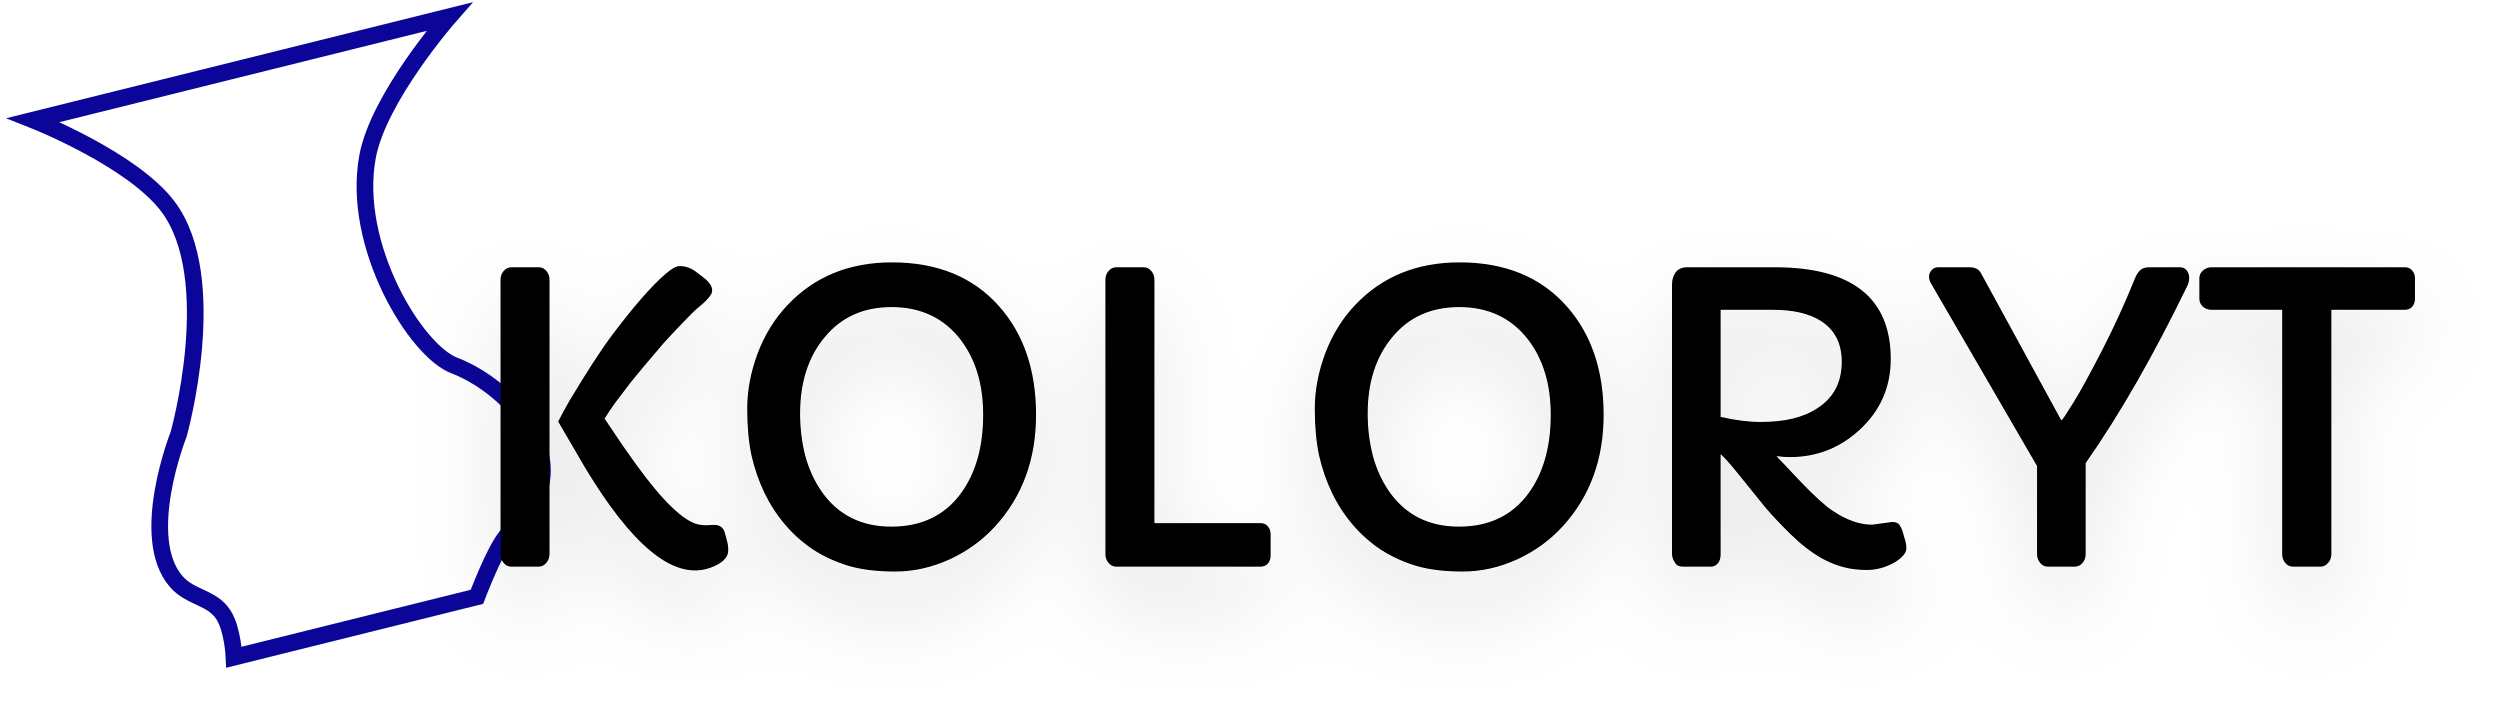
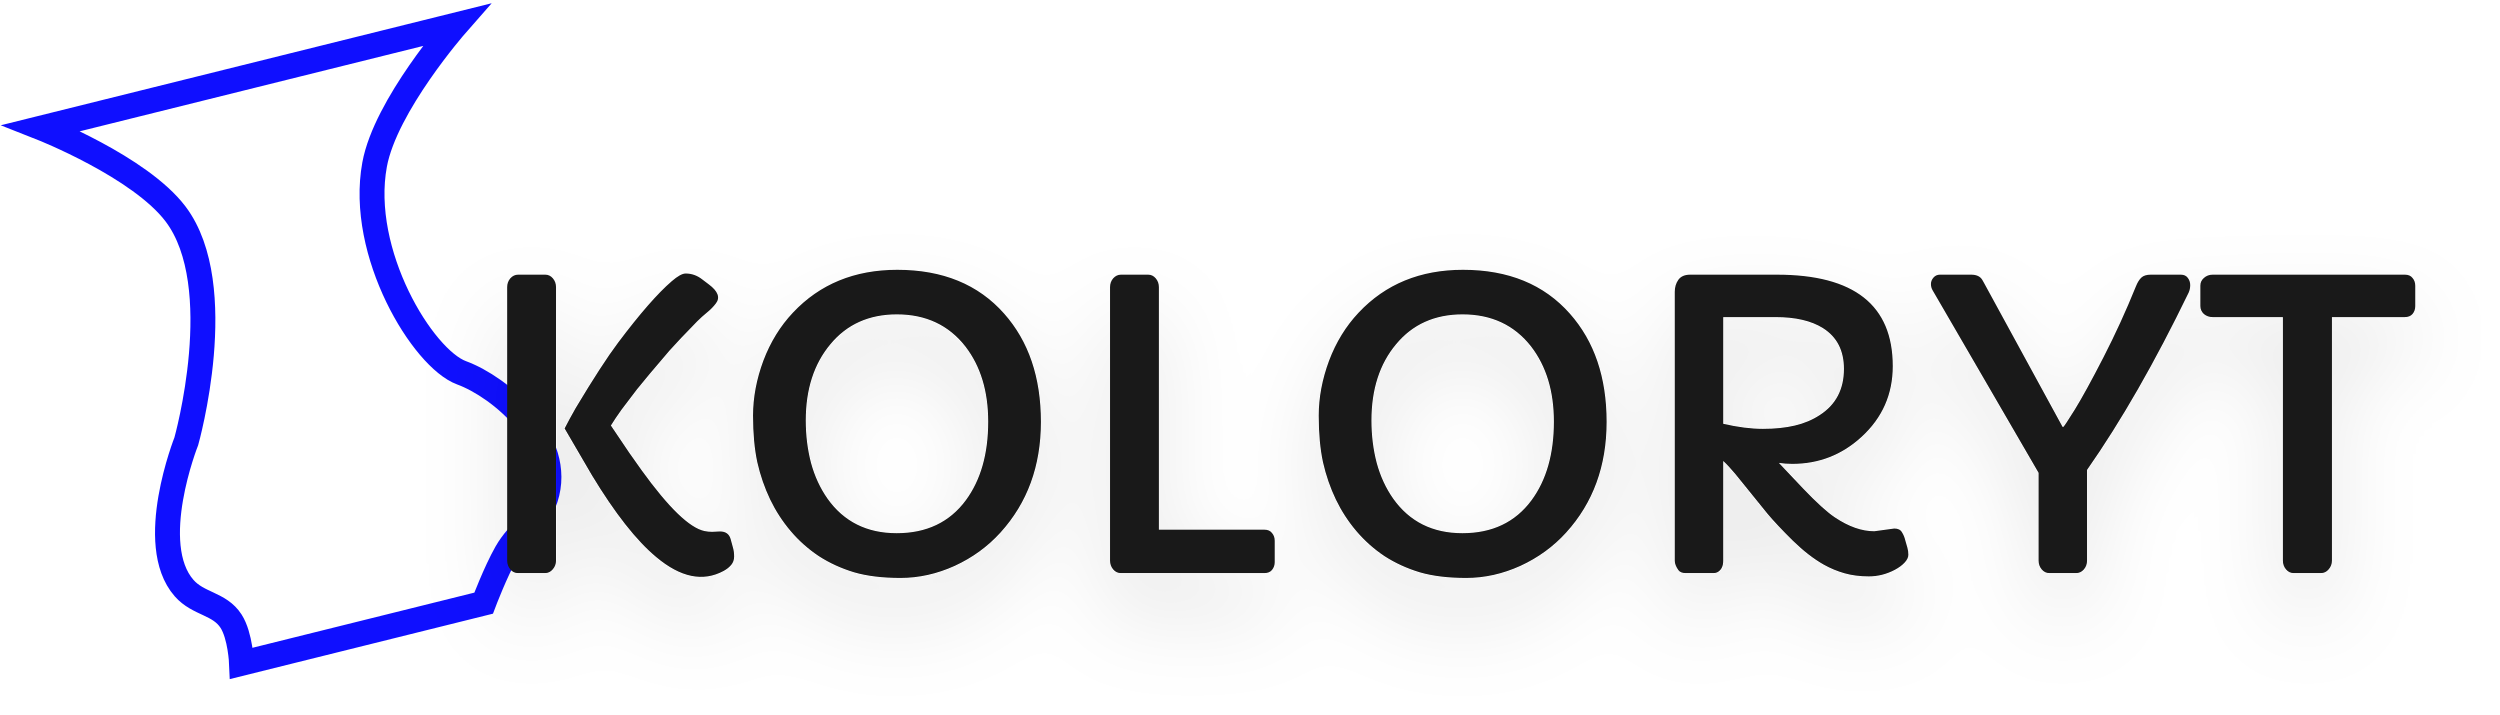
- <svg xmlns="http://www.w3.org/2000/svg" width="300" height="85" viewBox="0 0 300 85" fill="none">
-   <path d="M44.102 18.816C45.409 11.696 53.913 2 53.913 2L4 14.409C4 14.409 15.848 19.078 20.144 24.772C26.693 33.453 21.433 52.126 21.433 52.126C21.433 52.126 16.516 64.5 21.164 69.804C22.886 71.768 25.426 71.627 26.819 73.789C27.942 75.533 28.081 78.867 28.081 78.867L57.23 71.62C57.23 71.62 58.657 67.843 59.961 65.549C61.495 62.85 63.752 61.845 64.688 58.983C66.95 52.069 59.241 45.601 54.575 43.886C49.909 42.171 42.145 29.477 44.102 18.816Z" stroke="#0B0599" stroke-width="2" />
+ <svg xmlns="http://www.w3.org/2000/svg" width="301" height="86" viewBox="0 0 301 86" fill="none">
+   <path d="M45.102 19.816C46.409 12.696 54.913 3 54.913 3L5 15.409C5 15.409 16.848 20.078 21.144 25.772C27.693 34.453 22.433 53.126 22.433 53.126C22.433 53.126 17.516 65.5 22.164 70.804C23.886 72.768 26.426 72.627 27.819 74.789C28.942 76.533 29.081 79.867 29.081 79.867L58.23 72.62C58.23 72.62 59.657 68.843 60.961 66.549C62.495 63.85 64.752 62.845 65.688 59.983C67.95 53.069 60.241 46.601 55.575 44.886C50.909 43.171 43.145 30.477 45.102 19.816Z" stroke="#0F0FFF" stroke-width="3" />
  <g filter="url(#filter0_d_701_434)">
-     <path d="M84.742 63.031L85.68 62.984C86.367 62.984 86.797 63.289 86.969 63.898C87.062 64.258 87.156 64.602 87.25 64.93C87.344 65.242 87.391 65.602 87.391 66.008C87.391 66.398 87.273 66.734 87.039 67.016C86.805 67.297 86.5 67.539 86.125 67.742C83.641 69.086 80.938 68.531 78.016 66.078C75.625 64.094 73.039 60.805 70.258 56.211L66.977 50.586C67.367 49.82 67.812 49 68.312 48.125C70.438 44.578 72.141 41.953 73.422 40.25C76.031 36.781 78.18 34.32 79.867 32.867C80.586 32.242 81.148 31.93 81.555 31.93C82.289 31.93 82.961 32.172 83.57 32.656L84.344 33.242C85.453 34.07 85.734 34.836 85.188 35.539C84.906 35.914 84.555 36.273 84.133 36.617C83.711 36.961 83.312 37.32 82.938 37.695C81.5 39.164 80.391 40.336 79.609 41.211C77.734 43.398 76.43 44.953 75.695 45.875L73.844 48.312C73.328 49.031 72.898 49.672 72.555 50.234L74.734 53.469L76.258 55.625C79.508 60.125 82.031 62.562 83.828 62.938C84.125 63 84.43 63.031 84.742 63.031ZM60.062 33.57C60.062 33.164 60.188 32.812 60.438 32.516C60.703 32.219 61.016 32.07 61.375 32.07H64.656C65.016 32.07 65.32 32.219 65.57 32.516C65.82 32.812 65.945 33.164 65.945 33.57V66.5C65.945 66.906 65.812 67.258 65.547 67.555C65.297 67.852 64.992 68 64.633 68H61.352C60.992 68 60.688 67.852 60.438 67.555C60.188 67.258 60.062 66.906 60.062 66.5V33.57ZM91.727 59.141C91.055 57.734 90.539 56.242 90.18 54.664C89.836 53.07 89.664 51.195 89.664 49.039C89.664 46.867 90.078 44.664 90.906 42.43C91.75 40.195 92.938 38.266 94.469 36.641C97.703 33.203 101.891 31.484 107.031 31.484C112.5 31.484 116.789 33.242 119.898 36.758C122.852 40.086 124.328 44.43 124.328 49.789C124.328 55.102 122.703 59.547 119.453 63.125C117.922 64.812 116.086 66.148 113.945 67.133C111.805 68.102 109.633 68.586 107.43 68.586C105.242 68.586 103.375 68.359 101.828 67.906C100.281 67.438 98.867 66.789 97.586 65.961C96.32 65.117 95.195 64.117 94.211 62.961C93.227 61.805 92.398 60.531 91.727 59.141ZM96.016 49.625C96.016 51.422 96.227 53.125 96.648 54.734C97.086 56.344 97.75 57.781 98.641 59.047C100.609 61.812 103.383 63.195 106.961 63.195C110.555 63.195 113.328 61.875 115.281 59.234C117.078 56.797 117.977 53.641 117.977 49.766C117.977 46.109 117.062 43.094 115.234 40.719C113.219 38.141 110.469 36.852 106.984 36.852C103.625 36.852 100.953 38.055 98.969 40.461C97 42.82 96.016 45.875 96.016 49.625ZM132.648 33.57C132.648 33.164 132.773 32.812 133.023 32.516C133.289 32.219 133.602 32.07 133.961 32.07H137.242C137.602 32.07 137.906 32.219 138.156 32.516C138.406 32.812 138.531 33.164 138.531 33.57V62.773H151.234C151.641 62.773 151.945 62.906 152.148 63.172C152.367 63.422 152.477 63.734 152.477 64.109V66.688C152.477 67.047 152.367 67.359 152.148 67.625C151.945 67.875 151.641 68 151.234 68H133.938C133.578 68 133.273 67.852 133.023 67.555C132.773 67.258 132.648 66.906 132.648 66.5V33.57ZM159.836 59.141C159.164 57.734 158.648 56.242 158.289 54.664C157.945 53.07 157.773 51.195 157.773 49.039C157.773 46.867 158.188 44.664 159.016 42.43C159.859 40.195 161.047 38.266 162.578 36.641C165.812 33.203 170 31.484 175.141 31.484C180.609 31.484 184.898 33.242 188.008 36.758C190.961 40.086 192.438 44.43 192.438 49.789C192.438 55.102 190.812 59.547 187.562 63.125C186.031 64.812 184.195 66.148 182.055 67.133C179.914 68.102 177.742 68.586 175.539 68.586C173.352 68.586 171.484 68.359 169.938 67.906C168.391 67.438 166.977 66.789 165.695 65.961C164.43 65.117 163.305 64.117 162.32 62.961C161.336 61.805 160.508 60.531 159.836 59.141ZM164.125 49.625C164.125 51.422 164.336 53.125 164.758 54.734C165.195 56.344 165.859 57.781 166.75 59.047C168.719 61.812 171.492 63.195 175.07 63.195C178.664 63.195 181.438 61.875 183.391 59.234C185.188 56.797 186.086 53.641 186.086 49.766C186.086 46.109 185.172 43.094 183.344 40.719C181.328 38.141 178.578 36.852 175.094 36.852C171.734 36.852 169.062 38.055 167.078 40.461C165.109 42.82 164.125 45.875 164.125 49.625ZM224.664 62.961L227.078 62.633C227.516 62.633 227.82 62.781 227.992 63.078C228.18 63.375 228.312 63.695 228.391 64.039C228.484 64.367 228.57 64.664 228.648 64.93C228.727 65.195 228.766 65.484 228.766 65.797C228.766 66.109 228.609 66.43 228.297 66.758C228 67.07 227.617 67.352 227.148 67.602C226.148 68.133 225.102 68.398 224.008 68.398C222.93 68.398 221.953 68.273 221.078 68.023C220.203 67.773 219.375 67.43 218.594 66.992C217.375 66.305 216.125 65.336 214.844 64.086C213.578 62.836 212.57 61.766 211.82 60.875L207.953 56.094C207.406 55.438 206.914 54.906 206.477 54.5V66.523C206.477 67.148 206.266 67.594 205.844 67.859C205.688 67.953 205.508 68 205.305 68H201.953C201.531 68 201.234 67.875 201.062 67.625C200.781 67.219 200.641 66.852 200.641 66.523V34.133C200.641 33.586 200.781 33.109 201.062 32.703C201.359 32.281 201.836 32.07 202.492 32.07H212.945C222.242 32.07 226.891 35.742 226.891 43.086C226.891 46.461 225.641 49.297 223.141 51.594C220.781 53.766 218 54.852 214.797 54.852C214.234 54.852 213.695 54.812 213.18 54.734L216.062 57.781C217.719 59.516 219.008 60.688 219.93 61.297C221.586 62.406 223.164 62.961 224.664 62.961ZM206.477 50.023C208.242 50.43 209.836 50.633 211.258 50.633C212.695 50.633 213.977 50.5 215.102 50.234C216.227 49.969 217.227 49.547 218.102 48.969C220.039 47.719 221.008 45.867 221.008 43.414C221.008 41.211 220.172 39.578 218.5 38.516C217.094 37.625 215.188 37.18 212.781 37.18H206.477V50.023ZM244.445 55.93L231.695 33.969C231.555 33.734 231.484 33.477 231.484 33.195C231.484 32.914 231.586 32.656 231.789 32.422C231.992 32.188 232.25 32.07 232.562 32.07H236.336C236.977 32.07 237.422 32.281 237.672 32.703C237.734 32.828 237.805 32.953 237.883 33.078L247.234 50.211C247.297 50.352 247.352 50.422 247.398 50.422C247.461 50.422 247.93 49.719 248.805 48.312C249.68 46.891 250.828 44.797 252.25 42.031C253.672 39.266 254.977 36.414 256.164 33.477C256.352 33.008 256.57 32.656 256.82 32.422C257.07 32.188 257.445 32.07 257.945 32.07H261.578C261.953 32.07 262.234 32.203 262.422 32.469C262.609 32.719 262.703 33.008 262.703 33.336C262.703 33.648 262.641 33.945 262.516 34.227C258.469 42.586 254.391 49.703 250.281 55.578V66.5C250.281 66.922 250.148 67.281 249.883 67.578C249.633 67.859 249.328 68 248.969 68H245.734C245.375 68 245.07 67.852 244.82 67.555C244.57 67.258 244.445 66.906 244.445 66.5V55.93ZM273.859 37.18H265.398C264.992 37.18 264.641 37.055 264.344 36.805C264.062 36.539 263.922 36.219 263.922 35.844V33.383C263.922 33.023 264.062 32.719 264.344 32.469C264.641 32.203 264.992 32.07 265.398 32.07H288.555C288.961 32.07 289.266 32.203 289.469 32.469C289.688 32.719 289.797 33.031 289.797 33.406V35.867C289.797 36.227 289.688 36.539 289.469 36.805C289.25 37.055 288.938 37.18 288.531 37.18H279.766V66.5C279.766 66.906 279.633 67.258 279.367 67.555C279.117 67.852 278.812 68 278.453 68H275.148C274.789 68 274.484 67.852 274.234 67.555C273.984 67.258 273.859 66.906 273.859 66.5V37.18Z" fill="black" />
+     <path d="M85.742 64.031L86.68 63.984C87.367 63.984 87.797 64.289 87.969 64.898C88.062 65.258 88.156 65.602 88.25 65.93C88.344 66.242 88.391 66.602 88.391 67.008C88.391 67.398 88.273 67.734 88.039 68.016C87.805 68.297 87.5 68.539 87.125 68.742C84.641 70.086 81.938 69.531 79.016 67.078C76.625 65.094 74.039 61.805 71.258 57.211L67.977 51.586C68.367 50.82 68.812 50 69.312 49.125C71.438 45.578 73.141 42.953 74.422 41.25C77.031 37.781 79.18 35.32 80.867 33.867C81.586 33.242 82.148 32.93 82.555 32.93C83.289 32.93 83.961 33.172 84.57 33.656L85.344 34.242C86.453 35.07 86.734 35.836 86.188 36.539C85.906 36.914 85.555 37.273 85.133 37.617C84.711 37.961 84.312 38.32 83.938 38.695C82.5 40.164 81.391 41.336 80.609 42.211C78.734 44.398 77.43 45.953 76.695 46.875L74.844 49.312C74.328 50.031 73.898 50.672 73.555 51.234L75.734 54.469L77.258 56.625C80.508 61.125 83.031 63.562 84.828 63.938C85.125 64 85.43 64.031 85.742 64.031ZM61.062 34.57C61.062 34.164 61.188 33.812 61.438 33.516C61.703 33.219 62.016 33.07 62.375 33.07H65.656C66.016 33.07 66.32 33.219 66.57 33.516C66.82 33.812 66.945 34.164 66.945 34.57V67.5C66.945 67.906 66.812 68.258 66.547 68.555C66.297 68.852 65.992 69 65.633 69H62.352C61.992 69 61.688 68.852 61.438 68.555C61.188 68.258 61.062 67.906 61.062 67.5V34.57ZM92.727 60.141C92.055 58.734 91.539 57.242 91.18 55.664C90.836 54.07 90.664 52.195 90.664 50.039C90.664 47.867 91.078 45.664 91.906 43.43C92.75 41.195 93.938 39.266 95.469 37.641C98.703 34.203 102.891 32.484 108.031 32.484C113.5 32.484 117.789 34.242 120.898 37.758C123.852 41.086 125.328 45.43 125.328 50.789C125.328 56.102 123.703 60.547 120.453 64.125C118.922 65.812 117.086 67.148 114.945 68.133C112.805 69.102 110.633 69.586 108.43 69.586C106.242 69.586 104.375 69.359 102.828 68.906C101.281 68.438 99.867 67.789 98.586 66.961C97.32 66.117 96.195 65.117 95.211 63.961C94.227 62.805 93.398 61.531 92.727 60.141ZM97.016 50.625C97.016 52.422 97.227 54.125 97.648 55.734C98.086 57.344 98.75 58.781 99.641 60.047C101.609 62.812 104.383 64.195 107.961 64.195C111.555 64.195 114.328 62.875 116.281 60.234C118.078 57.797 118.977 54.641 118.977 50.766C118.977 47.109 118.062 44.094 116.234 41.719C114.219 39.141 111.469 37.852 107.984 37.852C104.625 37.852 101.953 39.055 99.969 41.461C98 43.82 97.016 46.875 97.016 50.625ZM133.648 34.57C133.648 34.164 133.773 33.812 134.023 33.516C134.289 33.219 134.602 33.07 134.961 33.07H138.242C138.602 33.07 138.906 33.219 139.156 33.516C139.406 33.812 139.531 34.164 139.531 34.57V63.773H152.234C152.641 63.773 152.945 63.906 153.148 64.172C153.367 64.422 153.477 64.734 153.477 65.109V67.688C153.477 68.047 153.367 68.359 153.148 68.625C152.945 68.875 152.641 69 152.234 69H134.938C134.578 69 134.273 68.852 134.023 68.555C133.773 68.258 133.648 67.906 133.648 67.5V34.57ZM160.836 60.141C160.164 58.734 159.648 57.242 159.289 55.664C158.945 54.07 158.773 52.195 158.773 50.039C158.773 47.867 159.188 45.664 160.016 43.43C160.859 41.195 162.047 39.266 163.578 37.641C166.812 34.203 171 32.484 176.141 32.484C181.609 32.484 185.898 34.242 189.008 37.758C191.961 41.086 193.438 45.43 193.438 50.789C193.438 56.102 191.812 60.547 188.562 64.125C187.031 65.812 185.195 67.148 183.055 68.133C180.914 69.102 178.742 69.586 176.539 69.586C174.352 69.586 172.484 69.359 170.938 68.906C169.391 68.438 167.977 67.789 166.695 66.961C165.43 66.117 164.305 65.117 163.32 63.961C162.336 62.805 161.508 61.531 160.836 60.141ZM165.125 50.625C165.125 52.422 165.336 54.125 165.758 55.734C166.195 57.344 166.859 58.781 167.75 60.047C169.719 62.812 172.492 64.195 176.07 64.195C179.664 64.195 182.438 62.875 184.391 60.234C186.188 57.797 187.086 54.641 187.086 50.766C187.086 47.109 186.172 44.094 184.344 41.719C182.328 39.141 179.578 37.852 176.094 37.852C172.734 37.852 170.062 39.055 168.078 41.461C166.109 43.82 165.125 46.875 165.125 50.625ZM225.664 63.961L228.078 63.633C228.516 63.633 228.82 63.781 228.992 64.078C229.18 64.375 229.312 64.695 229.391 65.039C229.484 65.367 229.57 65.664 229.648 65.93C229.727 66.195 229.766 66.484 229.766 66.797C229.766 67.109 229.609 67.43 229.297 67.758C229 68.07 228.617 68.352 228.148 68.602C227.148 69.133 226.102 69.398 225.008 69.398C223.93 69.398 222.953 69.273 222.078 69.023C221.203 68.773 220.375 68.43 219.594 67.992C218.375 67.305 217.125 66.336 215.844 65.086C214.578 63.836 213.57 62.766 212.82 61.875L208.953 57.094C208.406 56.438 207.914 55.906 207.477 55.5V67.523C207.477 68.148 207.266 68.594 206.844 68.859C206.688 68.953 206.508 69 206.305 69H202.953C202.531 69 202.234 68.875 202.062 68.625C201.781 68.219 201.641 67.852 201.641 67.523V35.133C201.641 34.586 201.781 34.109 202.062 33.703C202.359 33.281 202.836 33.07 203.492 33.07H213.945C223.242 33.07 227.891 36.742 227.891 44.086C227.891 47.461 226.641 50.297 224.141 52.594C221.781 54.766 219 55.852 215.797 55.852C215.234 55.852 214.695 55.812 214.18 55.734L217.062 58.781C218.719 60.516 220.008 61.688 220.93 62.297C222.586 63.406 224.164 63.961 225.664 63.961ZM207.477 51.023C209.242 51.43 210.836 51.633 212.258 51.633C213.695 51.633 214.977 51.5 216.102 51.234C217.227 50.969 218.227 50.547 219.102 49.969C221.039 48.719 222.008 46.867 222.008 44.414C222.008 42.211 221.172 40.578 219.5 39.516C218.094 38.625 216.188 38.18 213.781 38.18H207.477V51.023ZM245.445 56.93L232.695 34.969C232.555 34.734 232.484 34.477 232.484 34.195C232.484 33.914 232.586 33.656 232.789 33.422C232.992 33.188 233.25 33.07 233.562 33.07H237.336C237.977 33.07 238.422 33.281 238.672 33.703C238.734 33.828 238.805 33.953 238.883 34.078L248.234 51.211C248.297 51.352 248.352 51.422 248.398 51.422C248.461 51.422 248.93 50.719 249.805 49.312C250.68 47.891 251.828 45.797 253.25 43.031C254.672 40.266 255.977 37.414 257.164 34.477C257.352 34.008 257.57 33.656 257.82 33.422C258.07 33.188 258.445 33.07 258.945 33.07H262.578C262.953 33.07 263.234 33.203 263.422 33.469C263.609 33.719 263.703 34.008 263.703 34.336C263.703 34.648 263.641 34.945 263.516 35.227C259.469 43.586 255.391 50.703 251.281 56.578V67.5C251.281 67.922 251.148 68.281 250.883 68.578C250.633 68.859 250.328 69 249.969 69H246.734C246.375 69 246.07 68.852 245.82 68.555C245.57 68.258 245.445 67.906 245.445 67.5V56.93ZM274.859 38.18H266.398C265.992 38.18 265.641 38.055 265.344 37.805C265.062 37.539 264.922 37.219 264.922 36.844V34.383C264.922 34.023 265.062 33.719 265.344 33.469C265.641 33.203 265.992 33.07 266.398 33.07H289.555C289.961 33.07 290.266 33.203 290.469 33.469C290.688 33.719 290.797 34.031 290.797 34.406V36.867C290.797 37.227 290.688 37.539 290.469 37.805C290.25 38.055 289.938 38.18 289.531 38.18H280.766V67.5C280.766 67.906 280.633 68.258 280.367 68.555C280.117 68.852 279.812 69 279.453 69H276.148C275.789 69 275.484 68.852 275.234 68.555C274.984 68.258 274.859 67.906 274.859 67.5V38.18Z" fill="#191919" />
  </g>
  <defs>
-     <filter id="filter0_d_701_434" x="50.062" y="26.484" width="249.734" height="58.273" filterUnits="userSpaceOnUse" color-interpolation-filters="sRGB">
+     <filter id="filter0_d_701_434" x="51.062" y="27.484" width="249.734" height="58.273" filterUnits="userSpaceOnUse" color-interpolation-filters="sRGB">
      <feFlood flood-opacity="0" result="BackgroundImageFix" />
      <feColorMatrix in="SourceAlpha" type="matrix" values="0 0 0 0 0 0 0 0 0 0 0 0 0 0 0 0 0 0 127 0" result="hardAlpha" />
      <feOffset dy="5" />
      <feGaussianBlur stdDeviation="5" />
      <feComposite in2="hardAlpha" operator="out" />
      <feColorMatrix type="matrix" values="0 0 0 0 0 0 0 0 0 0 0 0 0 0 0 0 0 0 0.1 0" />
      <feBlend mode="normal" in2="BackgroundImageFix" result="effect1_dropShadow_701_434" />
      <feBlend mode="normal" in="SourceGraphic" in2="effect1_dropShadow_701_434" result="shape" />
    </filter>
  </defs>
</svg>
